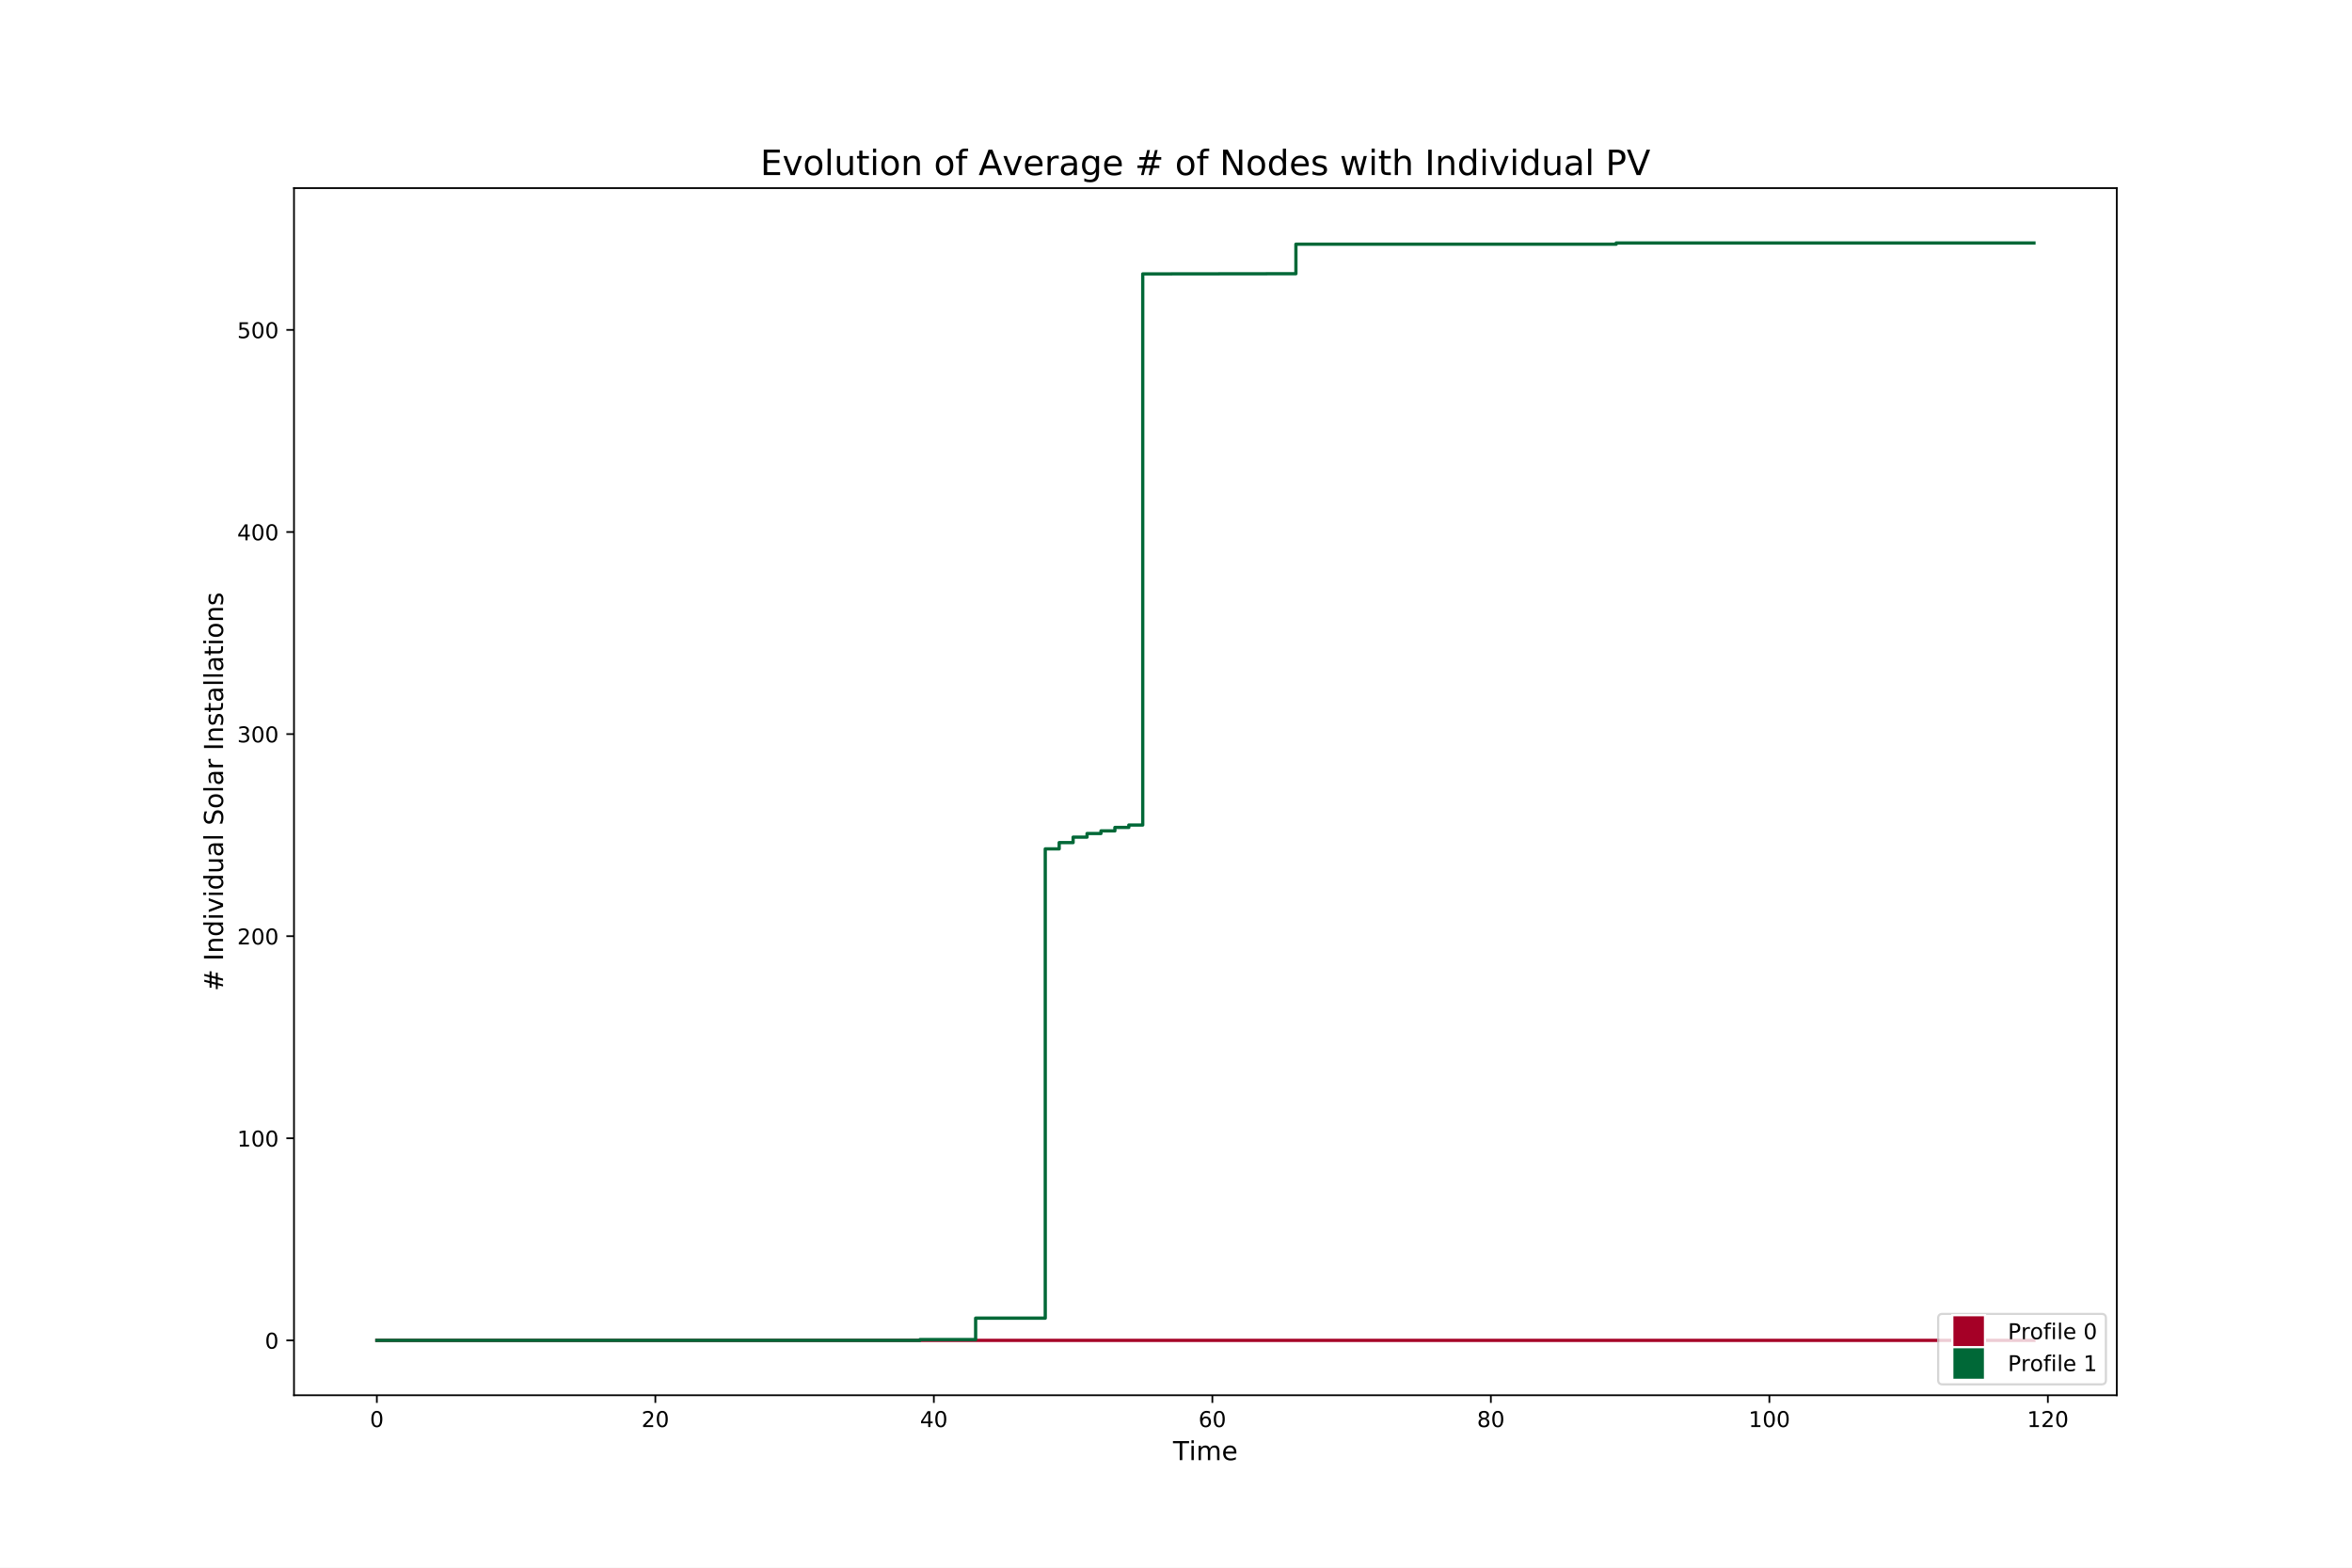
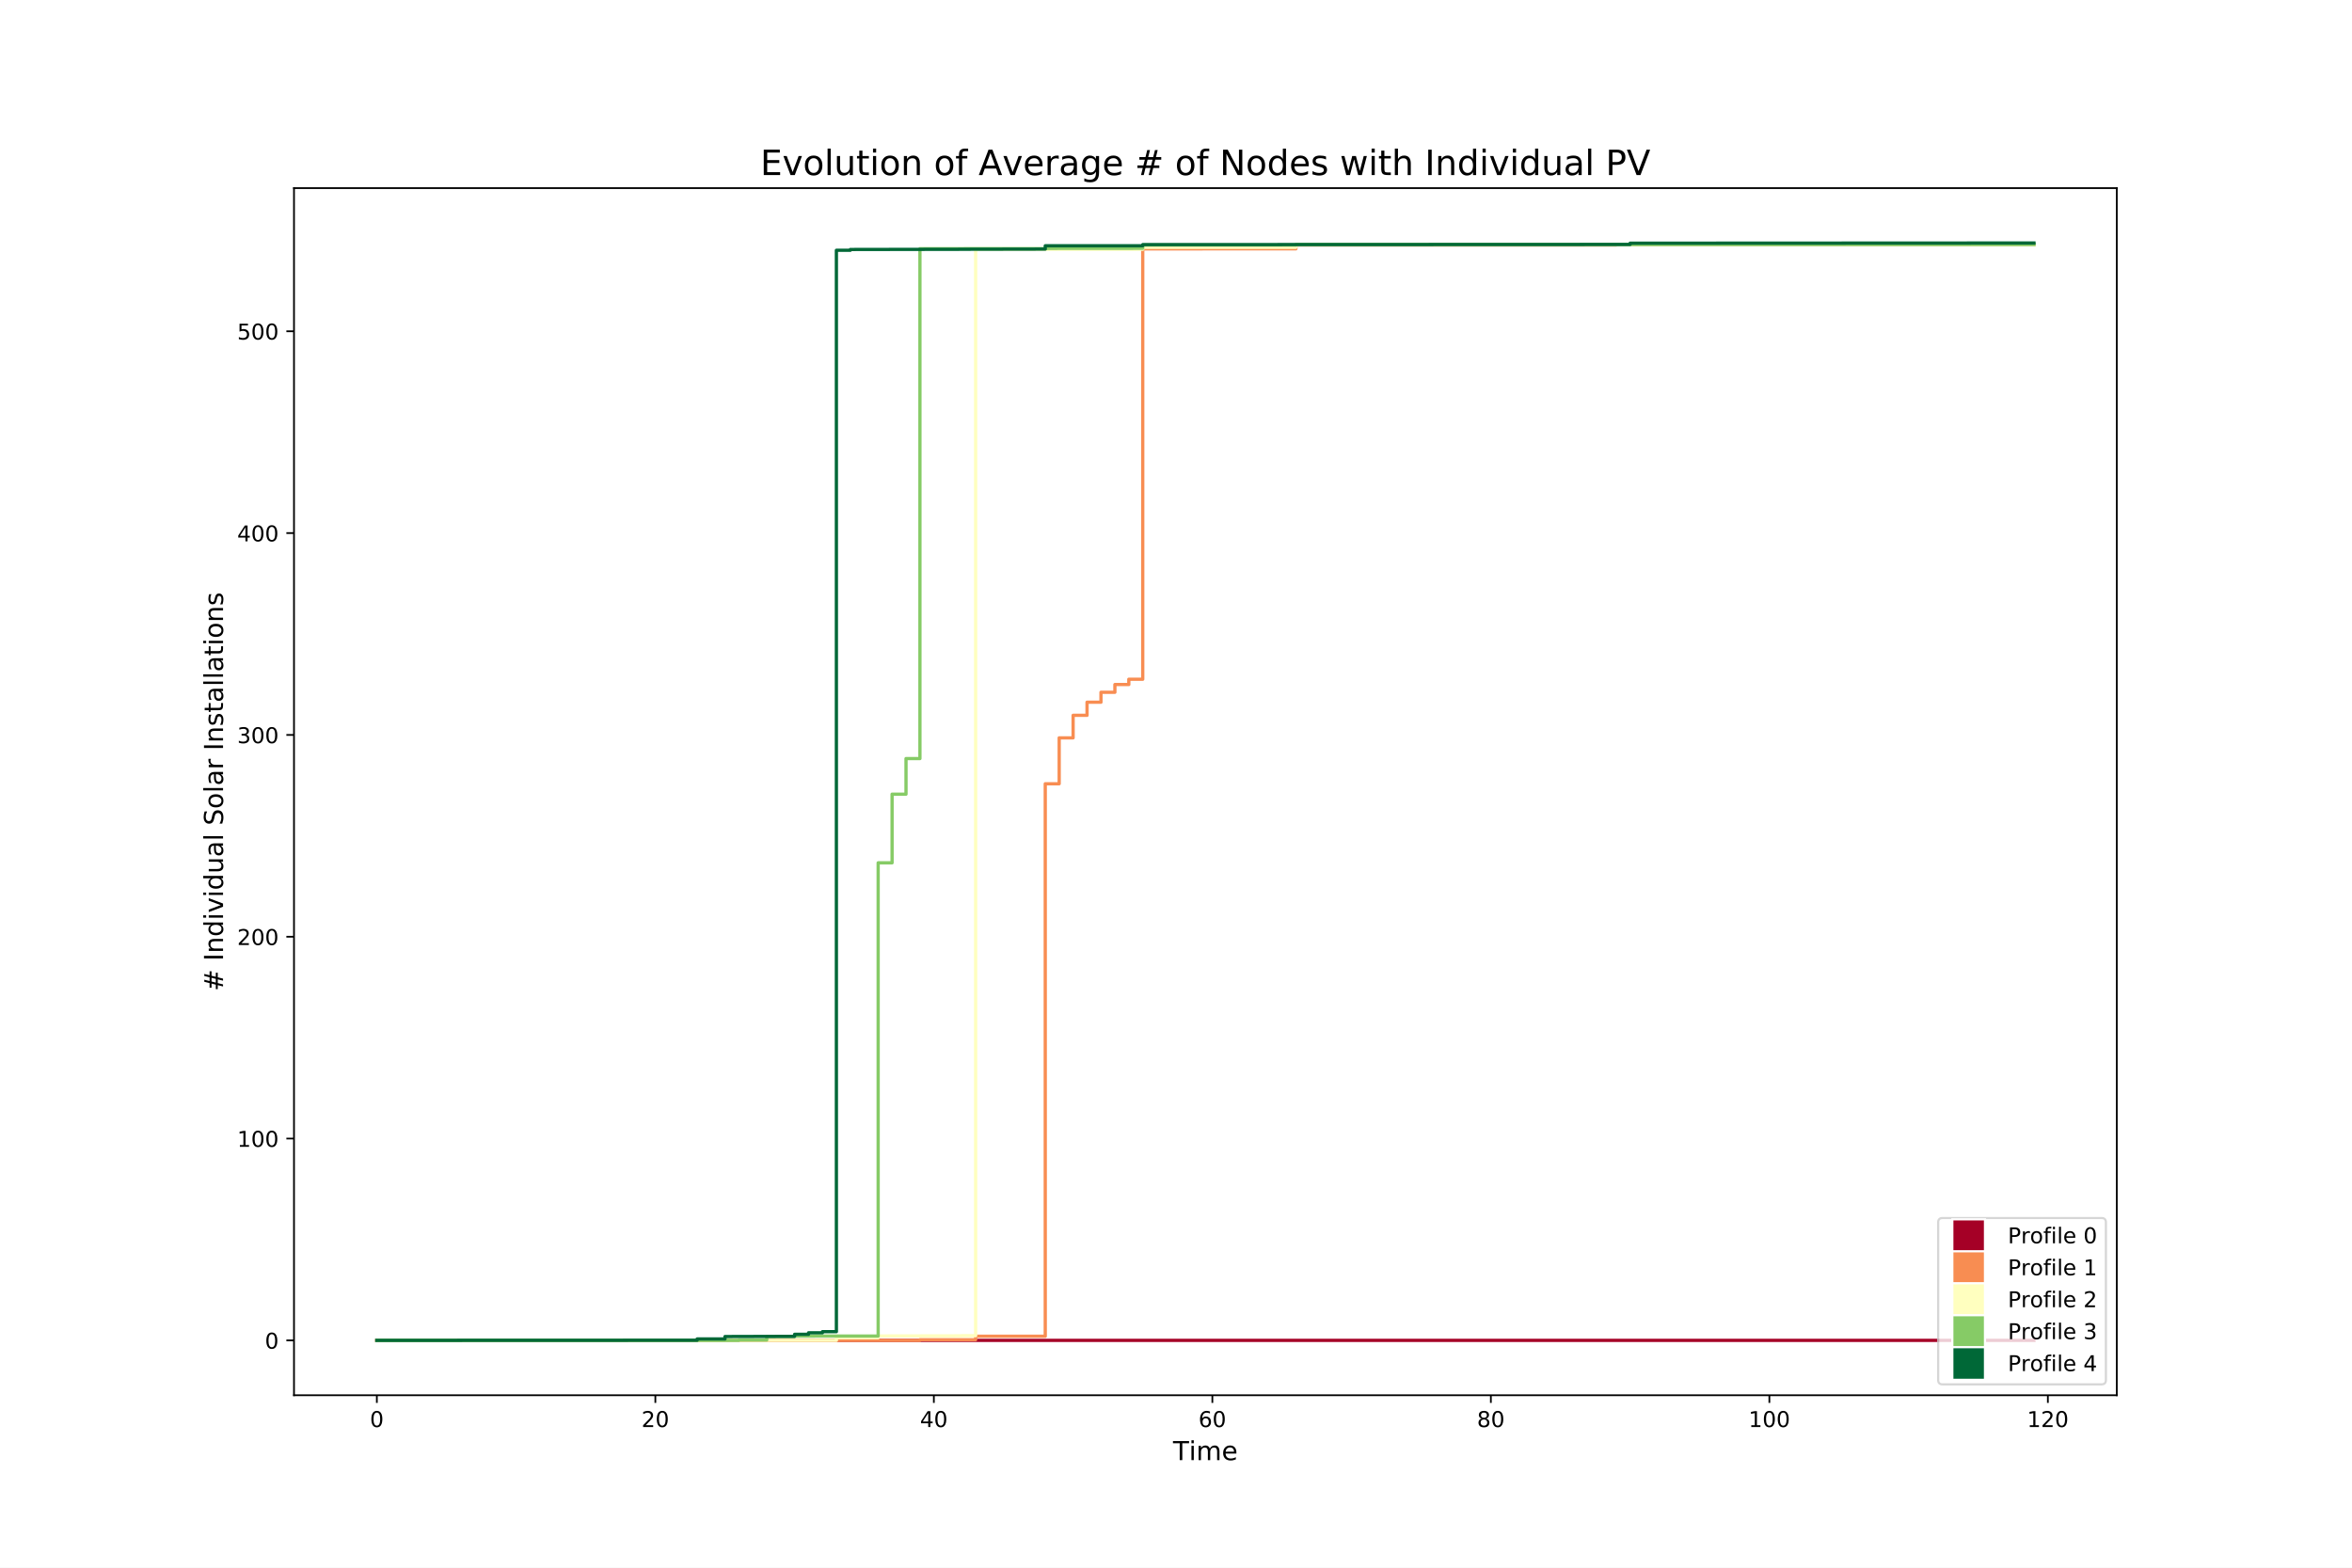
<svg xmlns="http://www.w3.org/2000/svg" xmlns:xlink="http://www.w3.org/1999/xlink" height="720pt" version="1.1" viewBox="0 0 1080 720" width="1080pt">
  <defs>
    <style type="text/css">
*{stroke-linecap:butt;stroke-linejoin:round;}
  </style>
  </defs>
  <g id="figure_1">
    <g id="patch_1">
      <path d="M 0 720  L 1080 720  L 1080 0  L 0 0  z " style="fill:#ffffff;" />
    </g>
    <g id="axes_1">
      <g id="patch_2">
        <path d="M 135 640.8  L 972 640.8  L 972 86.4  L 135 86.4  z " style="fill:#ffffff;" />
      </g>
      <g id="matplotlib.axis_1">
        <g id="xtick_1">
          <g id="line2d_1">
            <defs>
-               <path d="M 0 0  L 0 3.5  " id="m8ae695e956" style="stroke:#000000;stroke-width:0.8;" />
-             </defs>
-             <g>
-               <use style="stroke:#000000;stroke-width:0.8;" x="173.045" xlink:href="#m8ae695e956" y="640.8" />
+               <path d="M 0 0  L 0 3.5  " id="m983fe532b3" style="stroke:#000000;stroke-width:0.8;" />
+             </defs>
+             <g>
+               <use style="stroke:#000000;stroke-width:0.8;" x="173.045" xlink:href="#m983fe532b3" y="640.8" />
            </g>
          </g>
          <g id="text_1">
            <defs>
              <path d="M 31.781 66.406  Q 24.172 66.406 20.328 58.906  Q 16.5 51.422 16.5 36.375  Q 16.5 21.391 20.328 13.891  Q 24.172 6.391 31.781 6.391  Q 39.453 6.391 43.281 13.891  Q 47.125 21.391 47.125 36.375  Q 47.125 51.422 43.281 58.906  Q 39.453 66.406 31.781 66.406  z M 31.781 74.219  Q 44.047 74.219 50.516 64.516  Q 56.984 54.828 56.984 36.375  Q 56.984 17.969 50.516 8.266  Q 44.047 -1.422 31.781 -1.422  Q 19.531 -1.422 13.062 8.266  Q 6.594 17.969 6.594 36.375  Q 6.594 54.828 13.062 64.516  Q 19.531 74.219 31.781 74.219  z " id="DejaVuSans-48" />
            </defs>
            <g transform="translate(169.8642 655.3984)scale(0.1 -0.1)">
              <use xlink:href="#DejaVuSans-48" />
            </g>
          </g>
        </g>
        <g id="xtick_2">
          <g id="line2d_2">
            <g>
-               <use style="stroke:#000000;stroke-width:0.8;" x="300.929" xlink:href="#m8ae695e956" y="640.8" />
+               <use style="stroke:#000000;stroke-width:0.8;" x="300.929" xlink:href="#m983fe532b3" y="640.8" />
            </g>
          </g>
          <g id="text_2">
            <defs>
              <path d="M 19.188 8.297  L 53.609 8.297  L 53.609 0  L 7.328 0  L 7.328 8.297  Q 12.938 14.109 22.625 23.891  Q 32.328 33.688 34.812 36.531  Q 39.547 41.844 41.422 45.531  Q 43.312 49.219 43.312 52.781  Q 43.312 58.594 39.234 62.25  Q 35.156 65.922 28.609 65.922  Q 23.969 65.922 18.812 64.312  Q 13.672 62.703 7.812 59.422  L 7.812 69.391  Q 13.766 71.781 18.938 73  Q 24.125 74.219 28.422 74.219  Q 39.75 74.219 46.484 68.547  Q 53.219 62.891 53.219 53.422  Q 53.219 48.922 51.531 44.891  Q 49.859 40.875 45.406 35.406  Q 44.188 33.984 37.641 27.219  Q 31.109 20.453 19.188 8.297  z " id="DejaVuSans-50" />
            </defs>
            <g transform="translate(294.5668 655.3984)scale(0.1 -0.1)">
              <use xlink:href="#DejaVuSans-50" />
              <use x="63.623" xlink:href="#DejaVuSans-48" />
            </g>
          </g>
        </g>
        <g id="xtick_3">
          <g id="line2d_3">
            <g>
-               <use style="stroke:#000000;stroke-width:0.8;" x="428.813" xlink:href="#m8ae695e956" y="640.8" />
+               <use style="stroke:#000000;stroke-width:0.8;" x="428.813" xlink:href="#m983fe532b3" y="640.8" />
            </g>
          </g>
          <g id="text_3">
            <defs>
              <path d="M 37.797 64.312  L 12.891 25.391  L 37.797 25.391  z M 35.203 72.906  L 47.609 72.906  L 47.609 25.391  L 58.016 25.391  L 58.016 17.188  L 47.609 17.188  L 47.609 0  L 37.797 0  L 37.797 17.188  L 4.891 17.188  L 4.891 26.703  z " id="DejaVuSans-52" />
            </defs>
            <g transform="translate(422.4507 655.3984)scale(0.1 -0.1)">
              <use xlink:href="#DejaVuSans-52" />
              <use x="63.623" xlink:href="#DejaVuSans-48" />
            </g>
          </g>
        </g>
        <g id="xtick_4">
          <g id="line2d_4">
            <g>
-               <use style="stroke:#000000;stroke-width:0.8;" x="556.697" xlink:href="#m8ae695e956" y="640.8" />
+               <use style="stroke:#000000;stroke-width:0.8;" x="556.697" xlink:href="#m983fe532b3" y="640.8" />
            </g>
          </g>
          <g id="text_4">
            <defs>
              <path d="M 33.016 40.375  Q 26.375 40.375 22.484 35.828  Q 18.609 31.297 18.609 23.391  Q 18.609 15.531 22.484 10.953  Q 26.375 6.391 33.016 6.391  Q 39.656 6.391 43.531 10.953  Q 47.406 15.531 47.406 23.391  Q 47.406 31.297 43.531 35.828  Q 39.656 40.375 33.016 40.375  z M 52.594 71.297  L 52.594 62.312  Q 48.875 64.062 45.094 64.984  Q 41.312 65.922 37.594 65.922  Q 27.828 65.922 22.672 59.328  Q 17.531 52.734 16.797 39.406  Q 19.672 43.656 24.016 45.922  Q 28.375 48.188 33.594 48.188  Q 44.578 48.188 50.953 41.516  Q 57.328 34.859 57.328 23.391  Q 57.328 12.156 50.688 5.359  Q 44.047 -1.422 33.016 -1.422  Q 20.359 -1.422 13.672 8.266  Q 6.984 17.969 6.984 36.375  Q 6.984 53.656 15.188 63.938  Q 23.391 74.219 37.203 74.219  Q 40.922 74.219 44.703 73.484  Q 48.484 72.75 52.594 71.297  z " id="DejaVuSans-54" />
            </defs>
            <g transform="translate(550.3346 655.3984)scale(0.1 -0.1)">
              <use xlink:href="#DejaVuSans-54" />
              <use x="63.623" xlink:href="#DejaVuSans-48" />
            </g>
          </g>
        </g>
        <g id="xtick_5">
          <g id="line2d_5">
            <g>
-               <use style="stroke:#000000;stroke-width:0.8;" x="684.581" xlink:href="#m8ae695e956" y="640.8" />
+               <use style="stroke:#000000;stroke-width:0.8;" x="684.581" xlink:href="#m983fe532b3" y="640.8" />
            </g>
          </g>
          <g id="text_5">
            <defs>
              <path d="M 31.781 34.625  Q 24.75 34.625 20.719 30.859  Q 16.703 27.094 16.703 20.516  Q 16.703 13.922 20.719 10.156  Q 24.75 6.391 31.781 6.391  Q 38.812 6.391 42.859 10.172  Q 46.922 13.969 46.922 20.516  Q 46.922 27.094 42.891 30.859  Q 38.875 34.625 31.781 34.625  z M 21.922 38.812  Q 15.578 40.375 12.031 44.719  Q 8.5 49.078 8.5 55.328  Q 8.5 64.062 14.719 69.141  Q 20.953 74.219 31.781 74.219  Q 42.672 74.219 48.875 69.141  Q 55.078 64.062 55.078 55.328  Q 55.078 49.078 51.531 44.719  Q 48 40.375 41.703 38.812  Q 48.828 37.156 52.797 32.312  Q 56.781 27.484 56.781 20.516  Q 56.781 9.906 50.312 4.234  Q 43.844 -1.422 31.781 -1.422  Q 19.734 -1.422 13.25 4.234  Q 6.781 9.906 6.781 20.516  Q 6.781 27.484 10.781 32.312  Q 14.797 37.156 21.922 38.812  z M 18.312 54.391  Q 18.312 48.734 21.844 45.562  Q 25.391 42.391 31.781 42.391  Q 38.141 42.391 41.719 45.562  Q 45.312 48.734 45.312 54.391  Q 45.312 60.062 41.719 63.234  Q 38.141 66.406 31.781 66.406  Q 25.391 66.406 21.844 63.234  Q 18.312 60.062 18.312 54.391  z " id="DejaVuSans-56" />
            </defs>
            <g transform="translate(678.2185 655.3984)scale(0.1 -0.1)">
              <use xlink:href="#DejaVuSans-56" />
              <use x="63.623" xlink:href="#DejaVuSans-48" />
            </g>
          </g>
        </g>
        <g id="xtick_6">
          <g id="line2d_6">
            <g>
-               <use style="stroke:#000000;stroke-width:0.8;" x="812.465" xlink:href="#m8ae695e956" y="640.8" />
+               <use style="stroke:#000000;stroke-width:0.8;" x="812.465" xlink:href="#m983fe532b3" y="640.8" />
            </g>
          </g>
          <g id="text_6">
            <defs>
              <path d="M 12.406 8.297  L 28.516 8.297  L 28.516 63.922  L 10.984 60.406  L 10.984 69.391  L 28.422 72.906  L 38.281 72.906  L 38.281 8.297  L 54.391 8.297  L 54.391 0  L 12.406 0  z " id="DejaVuSans-49" />
            </defs>
            <g transform="translate(802.9211 655.3984)scale(0.1 -0.1)">
              <use xlink:href="#DejaVuSans-49" />
              <use x="63.623" xlink:href="#DejaVuSans-48" />
              <use x="127.246" xlink:href="#DejaVuSans-48" />
            </g>
          </g>
        </g>
        <g id="xtick_7">
          <g id="line2d_7">
            <g>
-               <use style="stroke:#000000;stroke-width:0.8;" x="940.349" xlink:href="#m8ae695e956" y="640.8" />
+               <use style="stroke:#000000;stroke-width:0.8;" x="940.349" xlink:href="#m983fe532b3" y="640.8" />
            </g>
          </g>
          <g id="text_7">
            <g transform="translate(930.805 655.3984)scale(0.1 -0.1)">
              <use xlink:href="#DejaVuSans-49" />
              <use x="63.623" xlink:href="#DejaVuSans-50" />
              <use x="127.246" xlink:href="#DejaVuSans-48" />
            </g>
          </g>
        </g>
        <g id="text_8">
          <defs>
            <path d="M -0.297 72.906  L 61.375 72.906  L 61.375 64.594  L 35.5 64.594  L 35.5 0  L 25.594 0  L 25.594 64.594  L -0.297 64.594  z " id="DejaVuSans-84" />
            <path d="M 9.422 54.688  L 18.406 54.688  L 18.406 0  L 9.422 0  z M 9.422 75.984  L 18.406 75.984  L 18.406 64.594  L 9.422 64.594  z " id="DejaVuSans-105" />
            <path d="M 52 44.188  Q 55.375 50.25 60.062 53.125  Q 64.75 56 71.094 56  Q 79.641 56 84.281 50.016  Q 88.922 44.047 88.922 33.016  L 88.922 0  L 79.891 0  L 79.891 32.719  Q 79.891 40.578 77.094 44.375  Q 74.312 48.188 68.609 48.188  Q 61.625 48.188 57.562 43.547  Q 53.516 38.922 53.516 30.906  L 53.516 0  L 44.484 0  L 44.484 32.719  Q 44.484 40.625 41.703 44.406  Q 38.922 48.188 33.109 48.188  Q 26.219 48.188 22.156 43.531  Q 18.109 38.875 18.109 30.906  L 18.109 0  L 9.078 0  L 9.078 54.688  L 18.109 54.688  L 18.109 46.188  Q 21.188 51.219 25.484 53.609  Q 29.781 56 35.688 56  Q 41.656 56 45.828 52.969  Q 50 49.953 52 44.188  z " id="DejaVuSans-109" />
            <path d="M 56.203 29.594  L 56.203 25.203  L 14.891 25.203  Q 15.484 15.922 20.484 11.062  Q 25.484 6.203 34.422 6.203  Q 39.594 6.203 44.453 7.469  Q 49.312 8.734 54.109 11.281  L 54.109 2.781  Q 49.266 0.734 44.188 -0.344  Q 39.109 -1.422 33.891 -1.422  Q 20.797 -1.422 13.156 6.188  Q 5.516 13.812 5.516 26.812  Q 5.516 40.234 12.766 48.109  Q 20.016 56 32.328 56  Q 43.359 56 49.781 48.891  Q 56.203 41.797 56.203 29.594  z M 47.219 32.234  Q 47.125 39.594 43.094 43.984  Q 39.062 48.391 32.422 48.391  Q 24.906 48.391 20.391 44.141  Q 15.875 39.891 15.188 32.172  z " id="DejaVuSans-101" />
          </defs>
          <g transform="translate(538.635 670.5963)scale(0.12 -0.12)">
            <use xlink:href="#DejaVuSans-84" />
            <use x="61.037" xlink:href="#DejaVuSans-105" />
            <use x="88.82" xlink:href="#DejaVuSans-109" />
            <use x="186.232" xlink:href="#DejaVuSans-101" />
          </g>
        </g>
      </g>
      <g id="matplotlib.axis_2">
        <g id="ytick_1">
          <g id="line2d_8">
            <defs>
-               <path d="M 0 0  L -3.5 0  " id="m3b8159fd61" style="stroke:#000000;stroke-width:0.8;" />
-             </defs>
-             <g>
-               <use style="stroke:#000000;stroke-width:0.8;" x="135" xlink:href="#m3b8159fd61" y="615.6" />
+               <path d="M 0 0  L -3.5 0  " id="m336654dd5c" style="stroke:#000000;stroke-width:0.8;" />
+             </defs>
+             <g>
+               <use style="stroke:#000000;stroke-width:0.8;" x="135" xlink:href="#m336654dd5c" y="615.6" />
            </g>
          </g>
          <g id="text_9">
            <g transform="translate(121.6375 619.3992)scale(0.1 -0.1)">
              <use xlink:href="#DejaVuSans-48" />
            </g>
          </g>
        </g>
        <g id="ytick_2">
          <g id="line2d_9">
            <g>
-               <use style="stroke:#000000;stroke-width:0.8;" x="135" xlink:href="#m3b8159fd61" y="522.782" />
+               <use style="stroke:#000000;stroke-width:0.8;" x="135" xlink:href="#m336654dd5c" y="522.909" />
            </g>
          </g>
          <g id="text_10">
-             <g transform="translate(108.9125 526.5815)scale(0.1 -0.1)">
+             <g transform="translate(108.9125 526.7079)scale(0.1 -0.1)">
              <use xlink:href="#DejaVuSans-49" />
              <use x="63.623" xlink:href="#DejaVuSans-48" />
              <use x="127.246" xlink:href="#DejaVuSans-48" />
            </g>
          </g>
        </g>
        <g id="ytick_3">
          <g id="line2d_10">
            <g>
-               <use style="stroke:#000000;stroke-width:0.8;" x="135" xlink:href="#m3b8159fd61" y="429.965" />
+               <use style="stroke:#000000;stroke-width:0.8;" x="135" xlink:href="#m336654dd5c" y="430.217" />
            </g>
          </g>
          <g id="text_11">
-             <g transform="translate(108.9125 433.7639)scale(0.1 -0.1)">
+             <g transform="translate(108.9125 434.0165)scale(0.1 -0.1)">
              <use xlink:href="#DejaVuSans-50" />
              <use x="63.623" xlink:href="#DejaVuSans-48" />
              <use x="127.246" xlink:href="#DejaVuSans-48" />
            </g>
          </g>
        </g>
        <g id="ytick_4">
          <g id="line2d_11">
            <g>
-               <use style="stroke:#000000;stroke-width:0.8;" x="135" xlink:href="#m3b8159fd61" y="337.147" />
+               <use style="stroke:#000000;stroke-width:0.8;" x="135" xlink:href="#m336654dd5c" y="337.526" />
            </g>
          </g>
          <g id="text_12">
            <defs>
              <path d="M 40.578 39.312  Q 47.656 37.797 51.625 33  Q 55.609 28.219 55.609 21.188  Q 55.609 10.406 48.188 4.484  Q 40.766 -1.422 27.094 -1.422  Q 22.516 -1.422 17.656 -0.516  Q 12.797 0.391 7.625 2.203  L 7.625 11.719  Q 11.719 9.328 16.594 8.109  Q 21.484 6.891 26.812 6.891  Q 36.078 6.891 40.938 10.547  Q 45.797 14.203 45.797 21.188  Q 45.797 27.641 41.281 31.266  Q 36.766 34.906 28.719 34.906  L 20.219 34.906  L 20.219 43.016  L 29.109 43.016  Q 36.375 43.016 40.234 45.922  Q 44.094 48.828 44.094 54.297  Q 44.094 59.906 40.109 62.906  Q 36.141 65.922 28.719 65.922  Q 24.656 65.922 20.016 65.031  Q 15.375 64.156 9.812 62.312  L 9.812 71.094  Q 15.438 72.656 20.344 73.438  Q 25.25 74.219 29.594 74.219  Q 40.828 74.219 47.359 69.109  Q 53.906 64.016 53.906 55.328  Q 53.906 49.266 50.438 45.094  Q 46.969 40.922 40.578 39.312  z " id="DejaVuSans-51" />
            </defs>
-             <g transform="translate(108.9125 340.9462)scale(0.1 -0.1)">
+             <g transform="translate(108.9125 341.3251)scale(0.1 -0.1)">
              <use xlink:href="#DejaVuSans-51" />
              <use x="63.623" xlink:href="#DejaVuSans-48" />
              <use x="127.246" xlink:href="#DejaVuSans-48" />
            </g>
          </g>
        </g>
        <g id="ytick_5">
          <g id="line2d_12">
            <g>
-               <use style="stroke:#000000;stroke-width:0.8;" x="135" xlink:href="#m3b8159fd61" y="244.329" />
+               <use style="stroke:#000000;stroke-width:0.8;" x="135" xlink:href="#m336654dd5c" y="244.835" />
            </g>
          </g>
          <g id="text_13">
-             <g transform="translate(108.9125 248.1285)scale(0.1 -0.1)">
+             <g transform="translate(108.9125 248.6338)scale(0.1 -0.1)">
              <use xlink:href="#DejaVuSans-52" />
              <use x="63.623" xlink:href="#DejaVuSans-48" />
              <use x="127.246" xlink:href="#DejaVuSans-48" />
            </g>
          </g>
        </g>
        <g id="ytick_6">
          <g id="line2d_13">
            <g>
-               <use style="stroke:#000000;stroke-width:0.8;" x="135" xlink:href="#m3b8159fd61" y="151.512" />
+               <use style="stroke:#000000;stroke-width:0.8;" x="135" xlink:href="#m336654dd5c" y="152.143" />
            </g>
          </g>
          <g id="text_14">
            <defs>
              <path d="M 10.797 72.906  L 49.516 72.906  L 49.516 64.594  L 19.828 64.594  L 19.828 46.734  Q 21.969 47.469 24.109 47.828  Q 26.266 48.188 28.422 48.188  Q 40.625 48.188 47.75 41.5  Q 54.891 34.812 54.891 23.391  Q 54.891 11.625 47.562 5.094  Q 40.234 -1.422 26.906 -1.422  Q 22.312 -1.422 17.547 -0.641  Q 12.797 0.141 7.719 1.703  L 7.719 11.625  Q 12.109 9.234 16.797 8.062  Q 21.484 6.891 26.703 6.891  Q 35.156 6.891 40.078 11.328  Q 45.016 15.766 45.016 23.391  Q 45.016 31 40.078 35.438  Q 35.156 39.891 26.703 39.891  Q 22.75 39.891 18.812 39.016  Q 14.891 38.141 10.797 36.281  z " id="DejaVuSans-53" />
            </defs>
-             <g transform="translate(108.9125 155.3108)scale(0.1 -0.1)">
+             <g transform="translate(108.9125 155.9424)scale(0.1 -0.1)">
              <use xlink:href="#DejaVuSans-53" />
              <use x="63.623" xlink:href="#DejaVuSans-48" />
              <use x="127.246" xlink:href="#DejaVuSans-48" />
            </g>
          </g>
        </g>
        <g id="text_15">
          <defs>
            <path d="M 51.125 44  L 36.922 44  L 32.812 27.688  L 47.125 27.688  z M 43.797 71.781  L 38.719 51.516  L 52.984 51.516  L 58.109 71.781  L 65.922 71.781  L 60.891 51.516  L 76.125 51.516  L 76.125 44  L 58.984 44  L 54.984 27.688  L 70.516 27.688  L 70.516 20.219  L 53.078 20.219  L 48 0  L 40.188 0  L 45.219 20.219  L 30.906 20.219  L 25.875 0  L 18.016 0  L 23.094 20.219  L 7.719 20.219  L 7.719 27.688  L 24.906 27.688  L 29 44  L 13.281 44  L 13.281 51.516  L 30.906 51.516  L 35.891 71.781  z " id="DejaVuSans-35" />
            <path id="DejaVuSans-32" />
            <path d="M 9.812 72.906  L 19.672 72.906  L 19.672 0  L 9.812 0  z " id="DejaVuSans-73" />
            <path d="M 54.891 33.016  L 54.891 0  L 45.906 0  L 45.906 32.719  Q 45.906 40.484 42.875 44.328  Q 39.844 48.188 33.797 48.188  Q 26.516 48.188 22.312 43.547  Q 18.109 38.922 18.109 30.906  L 18.109 0  L 9.078 0  L 9.078 54.688  L 18.109 54.688  L 18.109 46.188  Q 21.344 51.125 25.703 53.562  Q 30.078 56 35.797 56  Q 45.219 56 50.047 50.172  Q 54.891 44.344 54.891 33.016  z " id="DejaVuSans-110" />
            <path d="M 45.406 46.391  L 45.406 75.984  L 54.391 75.984  L 54.391 0  L 45.406 0  L 45.406 8.203  Q 42.578 3.328 38.25 0.953  Q 33.938 -1.422 27.875 -1.422  Q 17.969 -1.422 11.734 6.484  Q 5.516 14.406 5.516 27.297  Q 5.516 40.188 11.734 48.094  Q 17.969 56 27.875 56  Q 33.938 56 38.25 53.625  Q 42.578 51.266 45.406 46.391  z M 14.797 27.297  Q 14.797 17.391 18.875 11.75  Q 22.953 6.109 30.078 6.109  Q 37.203 6.109 41.297 11.75  Q 45.406 17.391 45.406 27.297  Q 45.406 37.203 41.297 42.844  Q 37.203 48.484 30.078 48.484  Q 22.953 48.484 18.875 42.844  Q 14.797 37.203 14.797 27.297  z " id="DejaVuSans-100" />
            <path d="M 2.984 54.688  L 12.5 54.688  L 29.594 8.797  L 46.688 54.688  L 56.203 54.688  L 35.688 0  L 23.484 0  z " id="DejaVuSans-118" />
            <path d="M 8.5 21.578  L 8.5 54.688  L 17.484 54.688  L 17.484 21.922  Q 17.484 14.156 20.5 10.266  Q 23.531 6.391 29.594 6.391  Q 36.859 6.391 41.078 11.031  Q 45.312 15.672 45.312 23.688  L 45.312 54.688  L 54.297 54.688  L 54.297 0  L 45.312 0  L 45.312 8.406  Q 42.047 3.422 37.719 1  Q 33.406 -1.422 27.688 -1.422  Q 18.266 -1.422 13.375 4.438  Q 8.5 10.297 8.5 21.578  z M 31.109 56  z " id="DejaVuSans-117" />
            <path d="M 34.281 27.484  Q 23.391 27.484 19.188 25  Q 14.984 22.516 14.984 16.5  Q 14.984 11.719 18.141 8.906  Q 21.297 6.109 26.703 6.109  Q 34.188 6.109 38.703 11.406  Q 43.219 16.703 43.219 25.484  L 43.219 27.484  z M 52.203 31.203  L 52.203 0  L 43.219 0  L 43.219 8.297  Q 40.141 3.328 35.547 0.953  Q 30.953 -1.422 24.312 -1.422  Q 15.922 -1.422 10.953 3.297  Q 6 8.016 6 15.922  Q 6 25.141 12.172 29.828  Q 18.359 34.516 30.609 34.516  L 43.219 34.516  L 43.219 35.406  Q 43.219 41.609 39.141 45  Q 35.062 48.391 27.688 48.391  Q 23 48.391 18.547 47.266  Q 14.109 46.141 10.016 43.891  L 10.016 52.203  Q 14.938 54.109 19.578 55.047  Q 24.219 56 28.609 56  Q 40.484 56 46.344 49.844  Q 52.203 43.703 52.203 31.203  z " id="DejaVuSans-97" />
            <path d="M 9.422 75.984  L 18.406 75.984  L 18.406 0  L 9.422 0  z " id="DejaVuSans-108" />
            <path d="M 53.516 70.516  L 53.516 60.891  Q 47.906 63.578 42.922 64.891  Q 37.938 66.219 33.297 66.219  Q 25.25 66.219 20.875 63.094  Q 16.5 59.969 16.5 54.203  Q 16.5 49.359 19.406 46.891  Q 22.312 44.438 30.422 42.922  L 36.375 41.703  Q 47.406 39.594 52.656 34.297  Q 57.906 29 57.906 20.125  Q 57.906 9.516 50.797 4.047  Q 43.703 -1.422 29.984 -1.422  Q 24.812 -1.422 18.969 -0.25  Q 13.141 0.922 6.891 3.219  L 6.891 13.375  Q 12.891 10.016 18.656 8.297  Q 24.422 6.594 29.984 6.594  Q 38.422 6.594 43.016 9.906  Q 47.609 13.234 47.609 19.391  Q 47.609 24.75 44.312 27.781  Q 41.016 30.812 33.5 32.328  L 27.484 33.5  Q 16.453 35.688 11.516 40.375  Q 6.594 45.062 6.594 53.422  Q 6.594 63.094 13.406 68.656  Q 20.219 74.219 32.172 74.219  Q 37.312 74.219 42.625 73.281  Q 47.953 72.359 53.516 70.516  z " id="DejaVuSans-83" />
            <path d="M 30.609 48.391  Q 23.391 48.391 19.188 42.75  Q 14.984 37.109 14.984 27.297  Q 14.984 17.484 19.156 11.844  Q 23.344 6.203 30.609 6.203  Q 37.797 6.203 41.984 11.859  Q 46.188 17.531 46.188 27.297  Q 46.188 37.016 41.984 42.703  Q 37.797 48.391 30.609 48.391  z M 30.609 56  Q 42.328 56 49.016 48.375  Q 55.719 40.766 55.719 27.297  Q 55.719 13.875 49.016 6.219  Q 42.328 -1.422 30.609 -1.422  Q 18.844 -1.422 12.172 6.219  Q 5.516 13.875 5.516 27.297  Q 5.516 40.766 12.172 48.375  Q 18.844 56 30.609 56  z " id="DejaVuSans-111" />
            <path d="M 41.109 46.297  Q 39.594 47.172 37.812 47.578  Q 36.031 48 33.891 48  Q 26.266 48 22.188 43.047  Q 18.109 38.094 18.109 28.812  L 18.109 0  L 9.078 0  L 9.078 54.688  L 18.109 54.688  L 18.109 46.188  Q 20.953 51.172 25.484 53.578  Q 30.031 56 36.531 56  Q 37.453 56 38.578 55.875  Q 39.703 55.766 41.062 55.516  z " id="DejaVuSans-114" />
            <path d="M 44.281 53.078  L 44.281 44.578  Q 40.484 46.531 36.375 47.5  Q 32.281 48.484 27.875 48.484  Q 21.188 48.484 17.844 46.438  Q 14.5 44.391 14.5 40.281  Q 14.5 37.156 16.891 35.375  Q 19.281 33.594 26.516 31.984  L 29.594 31.297  Q 39.156 29.25 43.188 25.516  Q 47.219 21.781 47.219 15.094  Q 47.219 7.469 41.188 3.016  Q 35.156 -1.422 24.609 -1.422  Q 20.219 -1.422 15.453 -0.562  Q 10.688 0.297 5.422 2  L 5.422 11.281  Q 10.406 8.688 15.234 7.391  Q 20.062 6.109 24.812 6.109  Q 31.156 6.109 34.562 8.281  Q 37.984 10.453 37.984 14.406  Q 37.984 18.062 35.516 20.016  Q 33.062 21.969 24.703 23.781  L 21.578 24.516  Q 13.234 26.266 9.516 29.906  Q 5.812 33.547 5.812 39.891  Q 5.812 47.609 11.281 51.797  Q 16.75 56 26.812 56  Q 31.781 56 36.172 55.266  Q 40.578 54.547 44.281 53.078  z " id="DejaVuSans-115" />
            <path d="M 18.312 70.219  L 18.312 54.688  L 36.812 54.688  L 36.812 47.703  L 18.312 47.703  L 18.312 18.016  Q 18.312 11.328 20.141 9.422  Q 21.969 7.516 27.594 7.516  L 36.812 7.516  L 36.812 0  L 27.594 0  Q 17.188 0 13.234 3.875  Q 9.281 7.766 9.281 18.016  L 9.281 47.703  L 2.688 47.703  L 2.688 54.688  L 9.281 54.688  L 9.281 70.219  z " id="DejaVuSans-116" />
          </defs>
          <g transform="translate(102.4169 455.2172)rotate(-90)scale(0.12 -0.12)">
            <use xlink:href="#DejaVuSans-35" />
            <use x="83.789" xlink:href="#DejaVuSans-32" />
            <use x="115.576" xlink:href="#DejaVuSans-73" />
            <use x="145.068" xlink:href="#DejaVuSans-110" />
            <use x="208.447" xlink:href="#DejaVuSans-100" />
            <use x="271.924" xlink:href="#DejaVuSans-105" />
            <use x="299.707" xlink:href="#DejaVuSans-118" />
            <use x="358.887" xlink:href="#DejaVuSans-105" />
            <use x="386.67" xlink:href="#DejaVuSans-100" />
            <use x="450.146" xlink:href="#DejaVuSans-117" />
            <use x="513.525" xlink:href="#DejaVuSans-97" />
            <use x="574.805" xlink:href="#DejaVuSans-108" />
            <use x="602.588" xlink:href="#DejaVuSans-32" />
            <use x="634.375" xlink:href="#DejaVuSans-83" />
            <use x="697.852" xlink:href="#DejaVuSans-111" />
            <use x="759.033" xlink:href="#DejaVuSans-108" />
            <use x="786.816" xlink:href="#DejaVuSans-97" />
            <use x="848.096" xlink:href="#DejaVuSans-114" />
            <use x="889.209" xlink:href="#DejaVuSans-32" />
            <use x="920.996" xlink:href="#DejaVuSans-73" />
            <use x="950.488" xlink:href="#DejaVuSans-110" />
            <use x="1013.867" xlink:href="#DejaVuSans-115" />
            <use x="1065.967" xlink:href="#DejaVuSans-116" />
            <use x="1105.176" xlink:href="#DejaVuSans-97" />
            <use x="1166.455" xlink:href="#DejaVuSans-108" />
            <use x="1194.238" xlink:href="#DejaVuSans-108" />
            <use x="1222.021" xlink:href="#DejaVuSans-97" />
            <use x="1283.301" xlink:href="#DejaVuSans-116" />
            <use x="1322.51" xlink:href="#DejaVuSans-105" />
            <use x="1350.293" xlink:href="#DejaVuSans-111" />
            <use x="1411.475" xlink:href="#DejaVuSans-110" />
            <use x="1474.854" xlink:href="#DejaVuSans-115" />
          </g>
        </g>
      </g>
      <g id="line2d_14">
-         <path clip-path="url(#pe9d99ce0e1)" d="M 173.045 615.6  L 933.955 615.6  L 933.955 615.6  " style="fill:none;stroke:#a50026;stroke-linecap:square;stroke-width:1.5;" />
+         <path clip-path="url(#p3631f823e4)" d="M 173.045 615.6  L 933.955 615.6  L 933.955 615.6  " style="fill:none;stroke:#a50026;stroke-linecap:square;stroke-width:1.5;" />
      </g>
      <g id="line2d_15">
-         <path clip-path="url(#pe9d99ce0e1)" d="M 173.045 615.6  L 422.419 615.6  L 422.419 615.229  L 447.996 615.229  L 447.996 605.39  L 479.967 605.39  L 479.967 389.867  L 486.361 389.867  L 486.361 386.99  L 492.755 386.99  L 492.755 384.484  L 499.149 384.484  L 499.149 382.813  L 505.544 382.813  L 505.544 381.607  L 511.938 381.607  L 511.938 380.029  L 518.332 380.029  L 518.332 378.915  L 524.726 378.915  L 524.726 125.801  L 595.062 125.708  L 595.062 112.157  L 742.129 112.157  L 742.129 111.6  L 933.955 111.6  L 933.955 111.6  " style="fill:none;stroke:#006837;stroke-linecap:square;stroke-width:1.5;" />
+         <path clip-path="url(#p3631f823e4)" d="M 173.045 615.6  L 422.419 615.6  L 422.419 615.303  L 447.996 615.303  L 447.996 613.709  L 479.967 613.709  L 479.967 359.957  L 486.361 359.957  L 486.361 338.879  L 492.755 338.879  L 492.755 328.535  L 499.149 328.535  L 499.149 322.51  L 505.544 322.51  L 505.544 317.95  L 511.938 317.95  L 511.938 314.39  L 518.332 314.39  L 518.332 311.962  L 524.726 311.962  L 524.726 114.307  L 595.062 114.27  L 595.062 112.527  L 742.129 112.527  L 742.129 112.286  L 933.955 112.286  L 933.955 112.286  " style="fill:none;stroke:#f88d52;stroke-linecap:square;stroke-width:1.5;" />
+       </g>
+       <g id="line2d_16">
+         <path clip-path="url(#p3631f823e4)" d="M 173.045 615.6  L 384.054 615.6  L 384.054 614.432  L 403.236 614.432  L 403.236 613.579  L 441.602 613.505  L 441.602 613.45  L 447.996 613.45  L 447.996 114.548  L 524.726 114.492  L 524.726 113.621  L 595.062 113.602  L 595.062 112.304  L 933.955 112.286  L 933.955 112.286  " style="fill:none;stroke:#ffffbf;stroke-linecap:square;stroke-width:1.5;" />
+       </g>
+       <g id="line2d_17">
+         <path clip-path="url(#p3631f823e4)" d="M 173.045 615.6  L 339.295 615.6  L 339.295 615.415  L 352.083 615.415  L 352.083 613.82  L 364.871 613.82  L 364.871 613.635  L 403.236 613.598  L 403.236 396.274  L 409.631 396.274  L 409.631 364.74  L 416.025 364.74  L 416.025 348.389  L 422.419 348.389  L 422.419 114.214  L 479.967 114.195  L 479.967 114.066  L 524.726 114.029  L 524.726 112.527  L 595.062 112.527  L 595.062 112.286  L 933.955 112.286  L 933.955 112.286  " style="fill:none;stroke:#86cb66;stroke-linecap:square;stroke-width:1.5;" />
+       </g>
+       <g id="line2d_18">
+         <path clip-path="url(#p3631f823e4)" d="M 173.045 615.6  L 320.112 615.544  L 320.112 614.951  L 332.9 614.951  L 332.9 613.839  L 364.871 613.746  L 364.871 612.819  L 371.265 612.819  L 371.265 612.115  L 377.66 612.115  L 377.66 611.596  L 384.054 611.596  L 384.054 114.955  L 390.448 114.955  L 390.448 114.585  L 441.602 114.492  L 441.602 114.473  L 479.967 114.399  L 479.967 112.879  L 524.726 112.879  L 524.726 112.36  L 748.523 112.267  L 748.523 111.693  L 933.955 111.6  L 933.955 111.6  " style="fill:none;stroke:#006837;stroke-linecap:square;stroke-width:1.5;" />
      </g>
      <g id="patch_3">
        <path d="M 135 640.8  L 135 86.4  " style="fill:none;stroke:#000000;stroke-linecap:square;stroke-linejoin:miter;stroke-width:0.8;" />
      </g>
      <g id="patch_4">
        <path d="M 972 640.8  L 972 86.4  " style="fill:none;stroke:#000000;stroke-linecap:square;stroke-linejoin:miter;stroke-width:0.8;" />
      </g>
      <g id="patch_5">
        <path d="M 135 640.8  L 972 640.8  " style="fill:none;stroke:#000000;stroke-linecap:square;stroke-linejoin:miter;stroke-width:0.8;" />
      </g>
      <g id="patch_6">
        <path d="M 135 86.4  L 972 86.4  " style="fill:none;stroke:#000000;stroke-linecap:square;stroke-linejoin:miter;stroke-width:0.8;" />
      </g>
      <g id="text_16">
        <defs>
          <path d="M 9.812 72.906  L 55.906 72.906  L 55.906 64.594  L 19.672 64.594  L 19.672 43.016  L 54.391 43.016  L 54.391 34.719  L 19.672 34.719  L 19.672 8.297  L 56.781 8.297  L 56.781 0  L 9.812 0  z " id="DejaVuSans-69" />
          <path d="M 37.109 75.984  L 37.109 68.5  L 28.516 68.5  Q 23.688 68.5 21.797 66.547  Q 19.922 64.594 19.922 59.516  L 19.922 54.688  L 34.719 54.688  L 34.719 47.703  L 19.922 47.703  L 19.922 0  L 10.891 0  L 10.891 47.703  L 2.297 47.703  L 2.297 54.688  L 10.891 54.688  L 10.891 58.5  Q 10.891 67.625 15.141 71.797  Q 19.391 75.984 28.609 75.984  z " id="DejaVuSans-102" />
          <path d="M 34.188 63.188  L 20.797 26.906  L 47.609 26.906  z M 28.609 72.906  L 39.797 72.906  L 67.578 0  L 57.328 0  L 50.688 18.703  L 17.828 18.703  L 11.188 0  L 0.781 0  z " id="DejaVuSans-65" />
          <path d="M 45.406 27.984  Q 45.406 37.75 41.375 43.109  Q 37.359 48.484 30.078 48.484  Q 22.859 48.484 18.828 43.109  Q 14.797 37.75 14.797 27.984  Q 14.797 18.266 18.828 12.891  Q 22.859 7.516 30.078 7.516  Q 37.359 7.516 41.375 12.891  Q 45.406 18.266 45.406 27.984  z M 54.391 6.781  Q 54.391 -7.172 48.188 -13.984  Q 42 -20.797 29.203 -20.797  Q 24.469 -20.797 20.266 -20.094  Q 16.062 -19.391 12.109 -17.922  L 12.109 -9.188  Q 16.062 -11.328 19.922 -12.344  Q 23.781 -13.375 27.781 -13.375  Q 36.625 -13.375 41.016 -8.766  Q 45.406 -4.156 45.406 5.172  L 45.406 9.625  Q 42.625 4.781 38.281 2.391  Q 33.938 0 27.875 0  Q 17.828 0 11.672 7.656  Q 5.516 15.328 5.516 27.984  Q 5.516 40.672 11.672 48.328  Q 17.828 56 27.875 56  Q 33.938 56 38.281 53.609  Q 42.625 51.219 45.406 46.391  L 45.406 54.688  L 54.391 54.688  z " id="DejaVuSans-103" />
          <path d="M 9.812 72.906  L 23.094 72.906  L 55.422 11.922  L 55.422 72.906  L 64.984 72.906  L 64.984 0  L 51.703 0  L 19.391 60.984  L 19.391 0  L 9.812 0  z " id="DejaVuSans-78" />
          <path d="M 4.203 54.688  L 13.188 54.688  L 24.422 12.016  L 35.594 54.688  L 46.188 54.688  L 57.422 12.016  L 68.609 54.688  L 77.594 54.688  L 63.281 0  L 52.688 0  L 40.922 44.828  L 29.109 0  L 18.5 0  z " id="DejaVuSans-119" />
          <path d="M 54.891 33.016  L 54.891 0  L 45.906 0  L 45.906 32.719  Q 45.906 40.484 42.875 44.328  Q 39.844 48.188 33.797 48.188  Q 26.516 48.188 22.312 43.547  Q 18.109 38.922 18.109 30.906  L 18.109 0  L 9.078 0  L 9.078 75.984  L 18.109 75.984  L 18.109 46.188  Q 21.344 51.125 25.703 53.562  Q 30.078 56 35.797 56  Q 45.219 56 50.047 50.172  Q 54.891 44.344 54.891 33.016  z " id="DejaVuSans-104" />
          <path d="M 19.672 64.797  L 19.672 37.406  L 32.078 37.406  Q 38.969 37.406 42.719 40.969  Q 46.484 44.531 46.484 51.125  Q 46.484 57.672 42.719 61.234  Q 38.969 64.797 32.078 64.797  z M 9.812 72.906  L 32.078 72.906  Q 44.344 72.906 50.609 67.359  Q 56.891 61.812 56.891 51.125  Q 56.891 40.328 50.609 34.812  Q 44.344 29.297 32.078 29.297  L 19.672 29.297  L 19.672 0  L 9.812 0  z " id="DejaVuSans-80" />
          <path d="M 28.609 0  L 0.781 72.906  L 11.078 72.906  L 34.188 11.531  L 57.328 72.906  L 67.578 72.906  L 39.797 0  z " id="DejaVuSans-86" />
        </defs>
        <g transform="translate(349.1375 80.4)scale(0.16 -0.16)">
          <use xlink:href="#DejaVuSans-69" />
          <use x="63.184" xlink:href="#DejaVuSans-118" />
          <use x="122.363" xlink:href="#DejaVuSans-111" />
          <use x="183.545" xlink:href="#DejaVuSans-108" />
          <use x="211.328" xlink:href="#DejaVuSans-117" />
          <use x="274.707" xlink:href="#DejaVuSans-116" />
          <use x="313.916" xlink:href="#DejaVuSans-105" />
          <use x="341.699" xlink:href="#DejaVuSans-111" />
          <use x="402.881" xlink:href="#DejaVuSans-110" />
          <use x="466.26" xlink:href="#DejaVuSans-32" />
          <use x="498.047" xlink:href="#DejaVuSans-111" />
          <use x="559.229" xlink:href="#DejaVuSans-102" />
          <use x="594.434" xlink:href="#DejaVuSans-32" />
          <use x="626.221" xlink:href="#DejaVuSans-65" />
          <use x="694.551" xlink:href="#DejaVuSans-118" />
          <use x="753.73" xlink:href="#DejaVuSans-101" />
          <use x="815.254" xlink:href="#DejaVuSans-114" />
          <use x="856.367" xlink:href="#DejaVuSans-97" />
          <use x="917.646" xlink:href="#DejaVuSans-103" />
          <use x="981.123" xlink:href="#DejaVuSans-101" />
          <use x="1042.646" xlink:href="#DejaVuSans-32" />
          <use x="1074.434" xlink:href="#DejaVuSans-35" />
          <use x="1158.223" xlink:href="#DejaVuSans-32" />
          <use x="1190.01" xlink:href="#DejaVuSans-111" />
          <use x="1251.191" xlink:href="#DejaVuSans-102" />
          <use x="1286.396" xlink:href="#DejaVuSans-32" />
          <use x="1318.184" xlink:href="#DejaVuSans-78" />
          <use x="1392.988" xlink:href="#DejaVuSans-111" />
          <use x="1454.17" xlink:href="#DejaVuSans-100" />
          <use x="1517.646" xlink:href="#DejaVuSans-101" />
          <use x="1579.17" xlink:href="#DejaVuSans-115" />
          <use x="1631.27" xlink:href="#DejaVuSans-32" />
          <use x="1663.057" xlink:href="#DejaVuSans-119" />
          <use x="1744.844" xlink:href="#DejaVuSans-105" />
          <use x="1772.627" xlink:href="#DejaVuSans-116" />
          <use x="1811.836" xlink:href="#DejaVuSans-104" />
          <use x="1875.215" xlink:href="#DejaVuSans-32" />
          <use x="1907.002" xlink:href="#DejaVuSans-73" />
          <use x="1936.494" xlink:href="#DejaVuSans-110" />
          <use x="1999.873" xlink:href="#DejaVuSans-100" />
          <use x="2063.35" xlink:href="#DejaVuSans-105" />
          <use x="2091.133" xlink:href="#DejaVuSans-118" />
          <use x="2150.312" xlink:href="#DejaVuSans-105" />
          <use x="2178.096" xlink:href="#DejaVuSans-100" />
          <use x="2241.572" xlink:href="#DejaVuSans-117" />
          <use x="2304.951" xlink:href="#DejaVuSans-97" />
          <use x="2366.23" xlink:href="#DejaVuSans-108" />
          <use x="2394.014" xlink:href="#DejaVuSans-32" />
          <use x="2425.801" xlink:href="#DejaVuSans-80" />
          <use x="2486.104" xlink:href="#DejaVuSans-86" />
        </g>
      </g>
      <g id="legend_1">
        <g id="patch_7">
-           <path d="M 891.975 635.8  L 965 635.8  Q 967 635.8 967 633.8  L 967 605.444  Q 967 603.444 965 603.444  L 891.975 603.444  Q 889.975 603.444 889.975 605.444  L 889.975 633.8  Q 889.975 635.8 891.975 635.8  z " style="fill:#ffffff;opacity:0.8;stroke:#cccccc;stroke-linejoin:miter;" />
-         </g>
-         <g id="line2d_16">
+           <path d="M 891.975 635.8  L 965 635.8  Q 967 635.8 967 633.8  L 967 561.409  Q 967 559.409 965 559.409  L 891.975 559.409  Q 889.975 559.409 889.975 561.409  L 889.975 633.8  Q 889.975 635.8 891.975 635.8  z " style="fill:#ffffff;opacity:0.8;stroke:#cccccc;stroke-linejoin:miter;" />
+         </g>
+         <g id="line2d_19">
+           <path d="M 893.975 567.508  L 913.975 567.508  " style="fill:none;stroke:#ffffff;stroke-linecap:square;stroke-width:1.5;" />
+         </g>
+         <g id="line2d_20">
+           <defs>
+             <path d="M -7.5 7.5  L 7.5 7.5  L 7.5 -7.5  L -7.5 -7.5  z " id="m95cd6b1825" style="stroke:#ffffff;stroke-linejoin:miter;" />
+           </defs>
+           <g>
+             <use style="fill:#a50026;stroke:#ffffff;stroke-linejoin:miter;" x="903.975" xlink:href="#m95cd6b1825" y="567.508" />
+           </g>
+         </g>
+         <g id="text_17">
+           <g transform="translate(921.975 571.0078)scale(0.1 -0.1)">
+             <use xlink:href="#DejaVuSans-80" />
+             <use x="60.287" xlink:href="#DejaVuSans-114" />
+             <use x="101.369" xlink:href="#DejaVuSans-111" />
+             <use x="162.551" xlink:href="#DejaVuSans-102" />
+             <use x="197.756" xlink:href="#DejaVuSans-105" />
+             <use x="225.539" xlink:href="#DejaVuSans-108" />
+             <use x="253.322" xlink:href="#DejaVuSans-101" />
+             <use x="314.846" xlink:href="#DejaVuSans-32" />
+             <use x="346.633" xlink:href="#DejaVuSans-48" />
+           </g>
+         </g>
+         <g id="line2d_21">
+           <path d="M 893.975 582.186  L 913.975 582.186  " style="fill:none;stroke:#ffffff;stroke-linecap:square;stroke-width:1.5;" />
+         </g>
+         <g id="line2d_22">
+           <defs>
+             <path d="M -7.5 7.5  L 7.5 7.5  L 7.5 -7.5  L -7.5 -7.5  z " id="m907a3c07c2" style="stroke:#ffffff;stroke-linejoin:miter;" />
+           </defs>
+           <g>
+             <use style="fill:#f88d52;stroke:#ffffff;stroke-linejoin:miter;" x="903.975" xlink:href="#m907a3c07c2" y="582.186" />
+           </g>
+         </g>
+         <g id="text_18">
+           <g transform="translate(921.975 585.6859)scale(0.1 -0.1)">
+             <use xlink:href="#DejaVuSans-80" />
+             <use x="60.287" xlink:href="#DejaVuSans-114" />
+             <use x="101.369" xlink:href="#DejaVuSans-111" />
+             <use x="162.551" xlink:href="#DejaVuSans-102" />
+             <use x="197.756" xlink:href="#DejaVuSans-105" />
+             <use x="225.539" xlink:href="#DejaVuSans-108" />
+             <use x="253.322" xlink:href="#DejaVuSans-101" />
+             <use x="314.846" xlink:href="#DejaVuSans-32" />
+             <use x="346.633" xlink:href="#DejaVuSans-49" />
+           </g>
+         </g>
+         <g id="line2d_23">
+           <path d="M 893.975 596.864  L 913.975 596.864  " style="fill:none;stroke:#ffffff;stroke-linecap:square;stroke-width:1.5;" />
+         </g>
+         <g id="line2d_24">
+           <defs>
+             <path d="M -7.5 7.5  L 7.5 7.5  L 7.5 -7.5  L -7.5 -7.5  z " id="m3b15a60382" style="stroke:#ffffff;stroke-linejoin:miter;" />
+           </defs>
+           <g>
+             <use style="fill:#ffffbf;stroke:#ffffff;stroke-linejoin:miter;" x="903.975" xlink:href="#m3b15a60382" y="596.864" />
+           </g>
+         </g>
+         <g id="text_19">
+           <g transform="translate(921.975 600.3641)scale(0.1 -0.1)">
+             <use xlink:href="#DejaVuSans-80" />
+             <use x="60.287" xlink:href="#DejaVuSans-114" />
+             <use x="101.369" xlink:href="#DejaVuSans-111" />
+             <use x="162.551" xlink:href="#DejaVuSans-102" />
+             <use x="197.756" xlink:href="#DejaVuSans-105" />
+             <use x="225.539" xlink:href="#DejaVuSans-108" />
+             <use x="253.322" xlink:href="#DejaVuSans-101" />
+             <use x="314.846" xlink:href="#DejaVuSans-32" />
+             <use x="346.633" xlink:href="#DejaVuSans-50" />
+           </g>
+         </g>
+         <g id="line2d_25">
          <path d="M 893.975 611.542  L 913.975 611.542  " style="fill:none;stroke:#ffffff;stroke-linecap:square;stroke-width:1.5;" />
        </g>
-         <g id="line2d_17">
-           <defs>
-             <path d="M -7.5 7.5  L 7.5 7.5  L 7.5 -7.5  L -7.5 -7.5  z " id="mebbc78ef17" style="stroke:#ffffff;stroke-linejoin:miter;" />
+         <g id="line2d_26">
+           <defs>
+             <path d="M -7.5 7.5  L 7.5 7.5  L 7.5 -7.5  L -7.5 -7.5  z " id="m0742756f9a" style="stroke:#ffffff;stroke-linejoin:miter;" />
          </defs>
          <g>
-             <use style="fill:#a50026;stroke:#ffffff;stroke-linejoin:miter;" x="903.975" xlink:href="#mebbc78ef17" y="611.542" />
-           </g>
-         </g>
-         <g id="text_17">
+             <use style="fill:#86cb66;stroke:#ffffff;stroke-linejoin:miter;" x="903.975" xlink:href="#m0742756f9a" y="611.542" />
+           </g>
+         </g>
+         <g id="text_20">
          <g transform="translate(921.975 615.0422)scale(0.1 -0.1)">
            <use xlink:href="#DejaVuSans-80" />
            <use x="60.287" xlink:href="#DejaVuSans-114" />
            <use x="101.369" xlink:href="#DejaVuSans-111" />
            <use x="162.551" xlink:href="#DejaVuSans-102" />
            <use x="197.756" xlink:href="#DejaVuSans-105" />
            <use x="225.539" xlink:href="#DejaVuSans-108" />
            <use x="253.322" xlink:href="#DejaVuSans-101" />
            <use x="314.846" xlink:href="#DejaVuSans-32" />
-             <use x="346.633" xlink:href="#DejaVuSans-48" />
-           </g>
-         </g>
-         <g id="line2d_18">
+             <use x="346.633" xlink:href="#DejaVuSans-51" />
+           </g>
+         </g>
+         <g id="line2d_27">
          <path d="M 893.975 626.22  L 913.975 626.22  " style="fill:none;stroke:#ffffff;stroke-linecap:square;stroke-width:1.5;" />
        </g>
-         <g id="line2d_19">
-           <defs>
-             <path d="M -7.5 7.5  L 7.5 7.5  L 7.5 -7.5  L -7.5 -7.5  z " id="maf9b912fc8" style="stroke:#ffffff;stroke-linejoin:miter;" />
+         <g id="line2d_28">
+           <defs>
+             <path d="M -7.5 7.5  L 7.5 7.5  L 7.5 -7.5  L -7.5 -7.5  z " id="mf4ba237923" style="stroke:#ffffff;stroke-linejoin:miter;" />
          </defs>
          <g>
-             <use style="fill:#006837;stroke:#ffffff;stroke-linejoin:miter;" x="903.975" xlink:href="#maf9b912fc8" y="626.22" />
-           </g>
-         </g>
-         <g id="text_18">
+             <use style="fill:#006837;stroke:#ffffff;stroke-linejoin:miter;" x="903.975" xlink:href="#mf4ba237923" y="626.22" />
+           </g>
+         </g>
+         <g id="text_21">
          <g transform="translate(921.975 629.7203)scale(0.1 -0.1)">
            <use xlink:href="#DejaVuSans-80" />
            <use x="60.287" xlink:href="#DejaVuSans-114" />
            <use x="101.369" xlink:href="#DejaVuSans-111" />
            <use x="162.551" xlink:href="#DejaVuSans-102" />
            <use x="197.756" xlink:href="#DejaVuSans-105" />
            <use x="225.539" xlink:href="#DejaVuSans-108" />
            <use x="253.322" xlink:href="#DejaVuSans-101" />
            <use x="314.846" xlink:href="#DejaVuSans-32" />
-             <use x="346.633" xlink:href="#DejaVuSans-49" />
+             <use x="346.633" xlink:href="#DejaVuSans-52" />
          </g>
        </g>
      </g>
    </g>
  </g>
  <defs>
-     <clipPath id="pe9d99ce0e1">
+     <clipPath id="p3631f823e4">
      <rect height="554.4" width="837" x="135" y="86.4" />
    </clipPath>
  </defs>
</svg>
